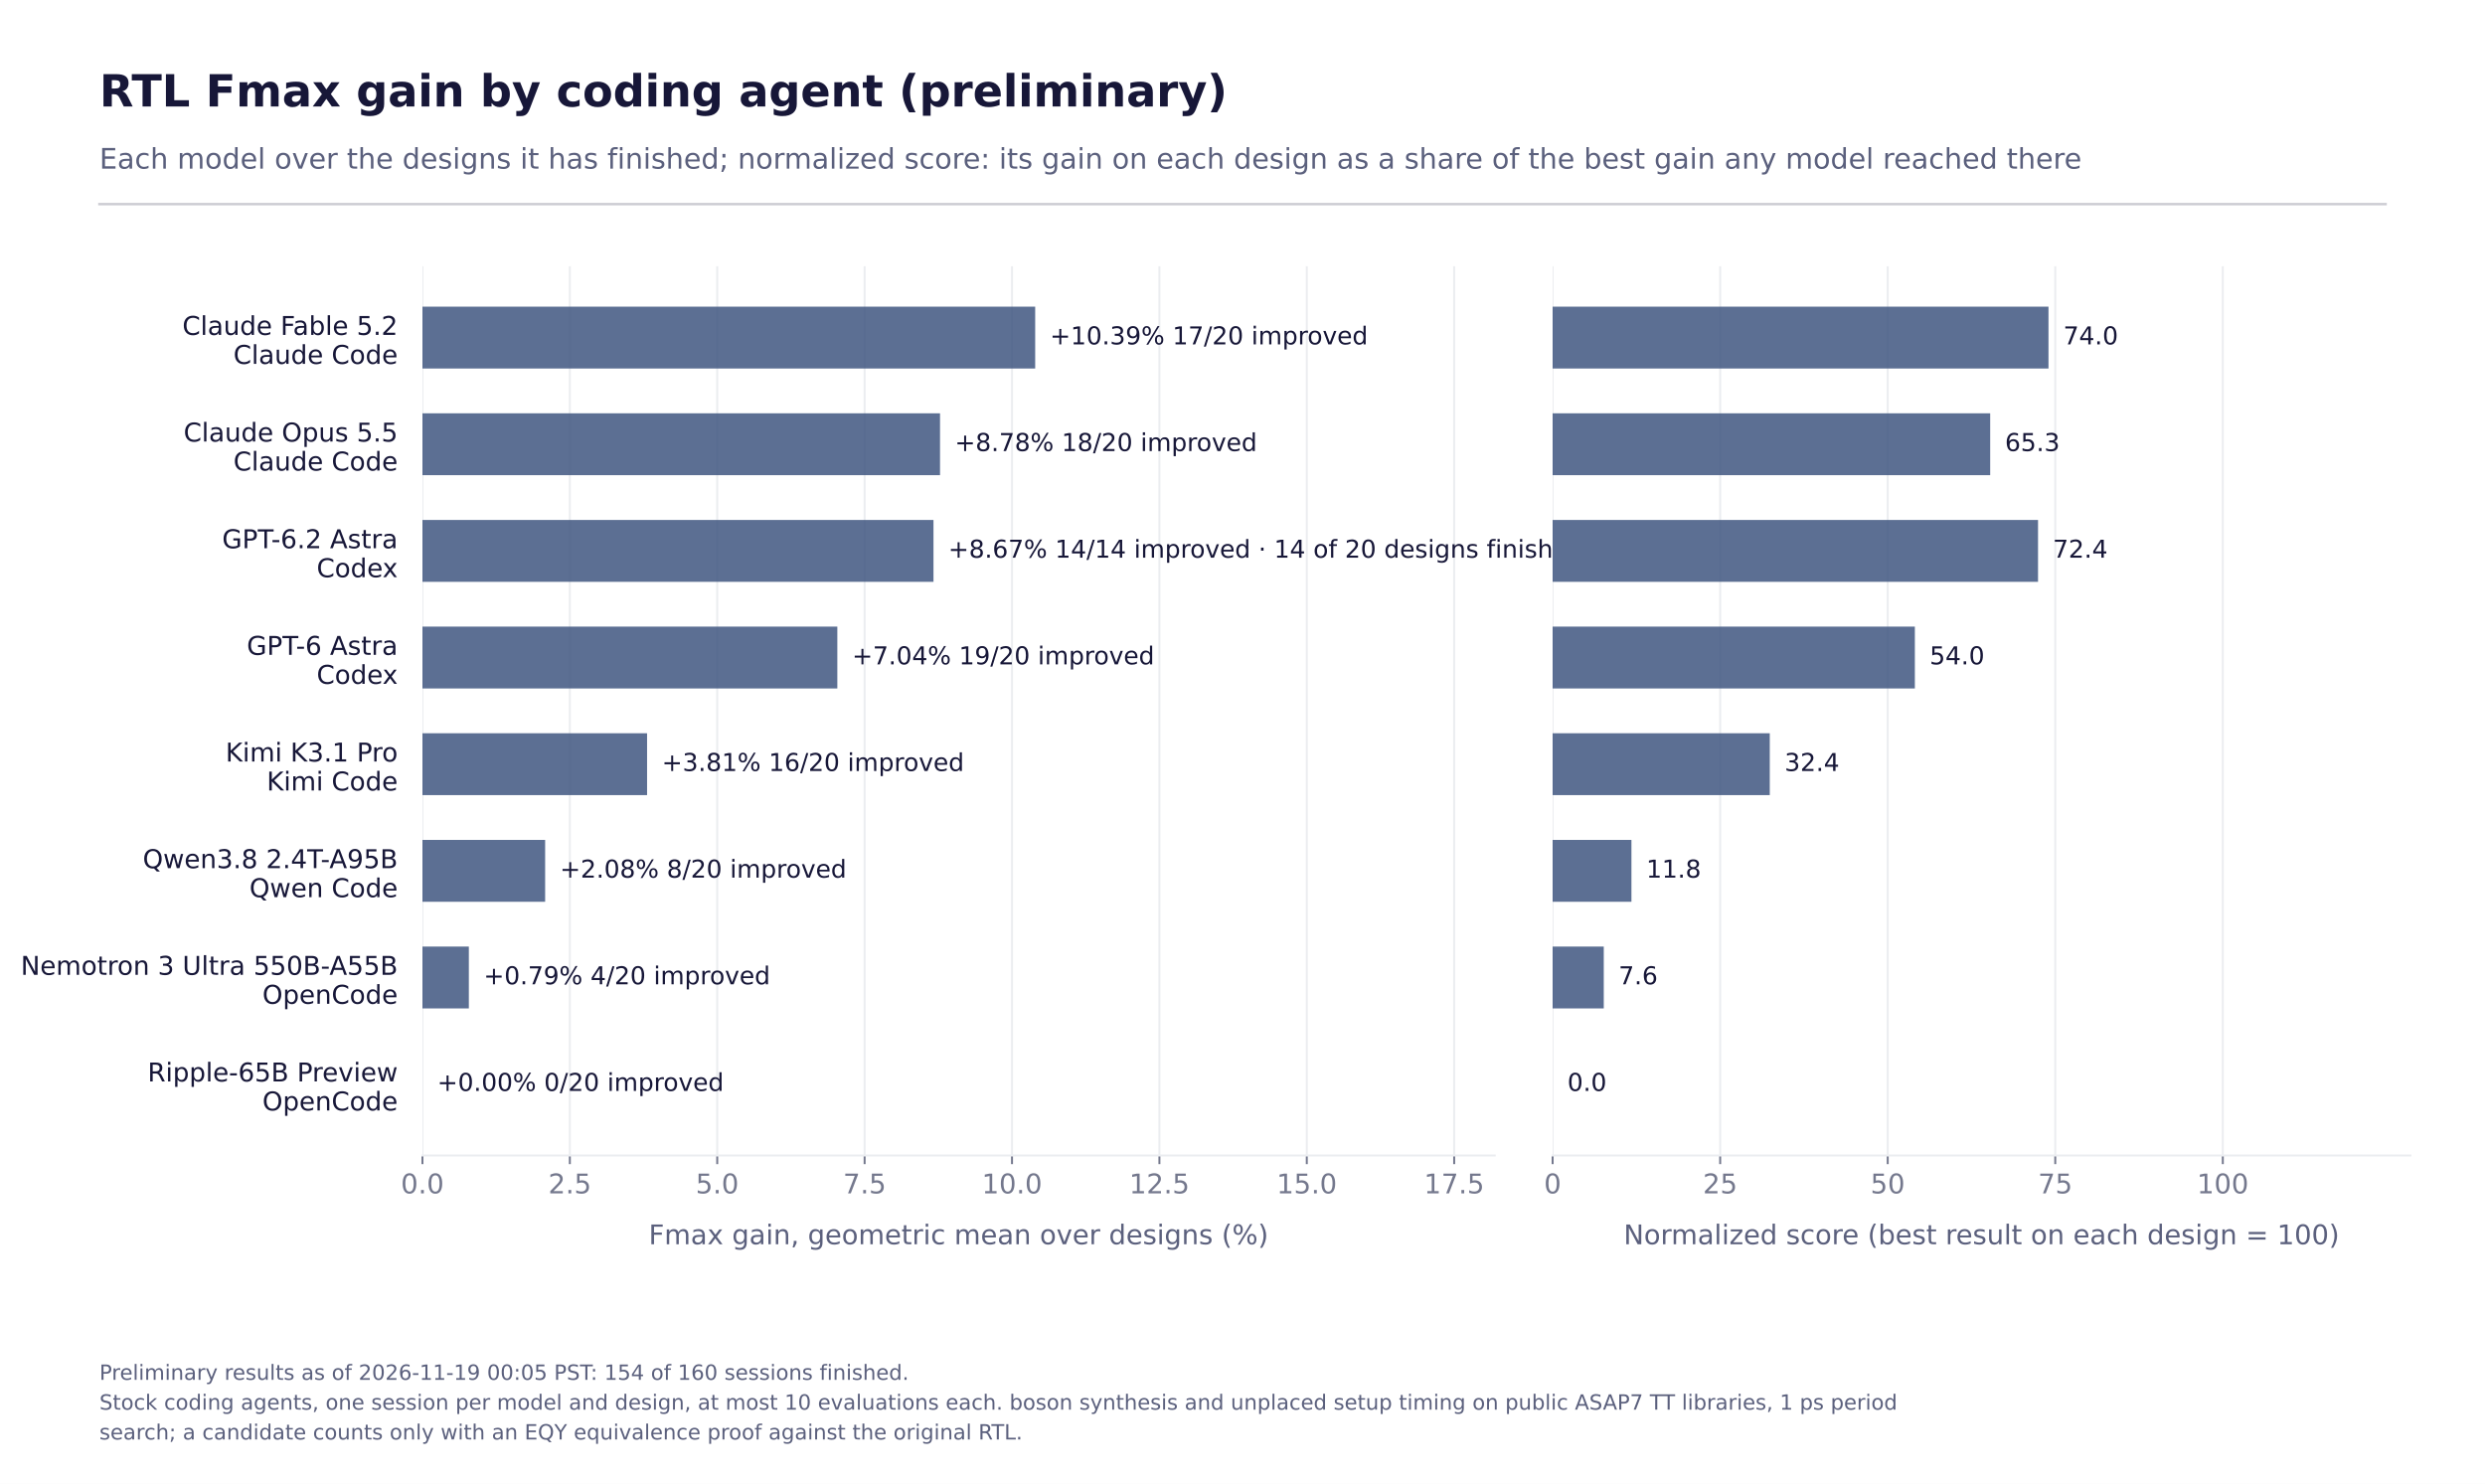
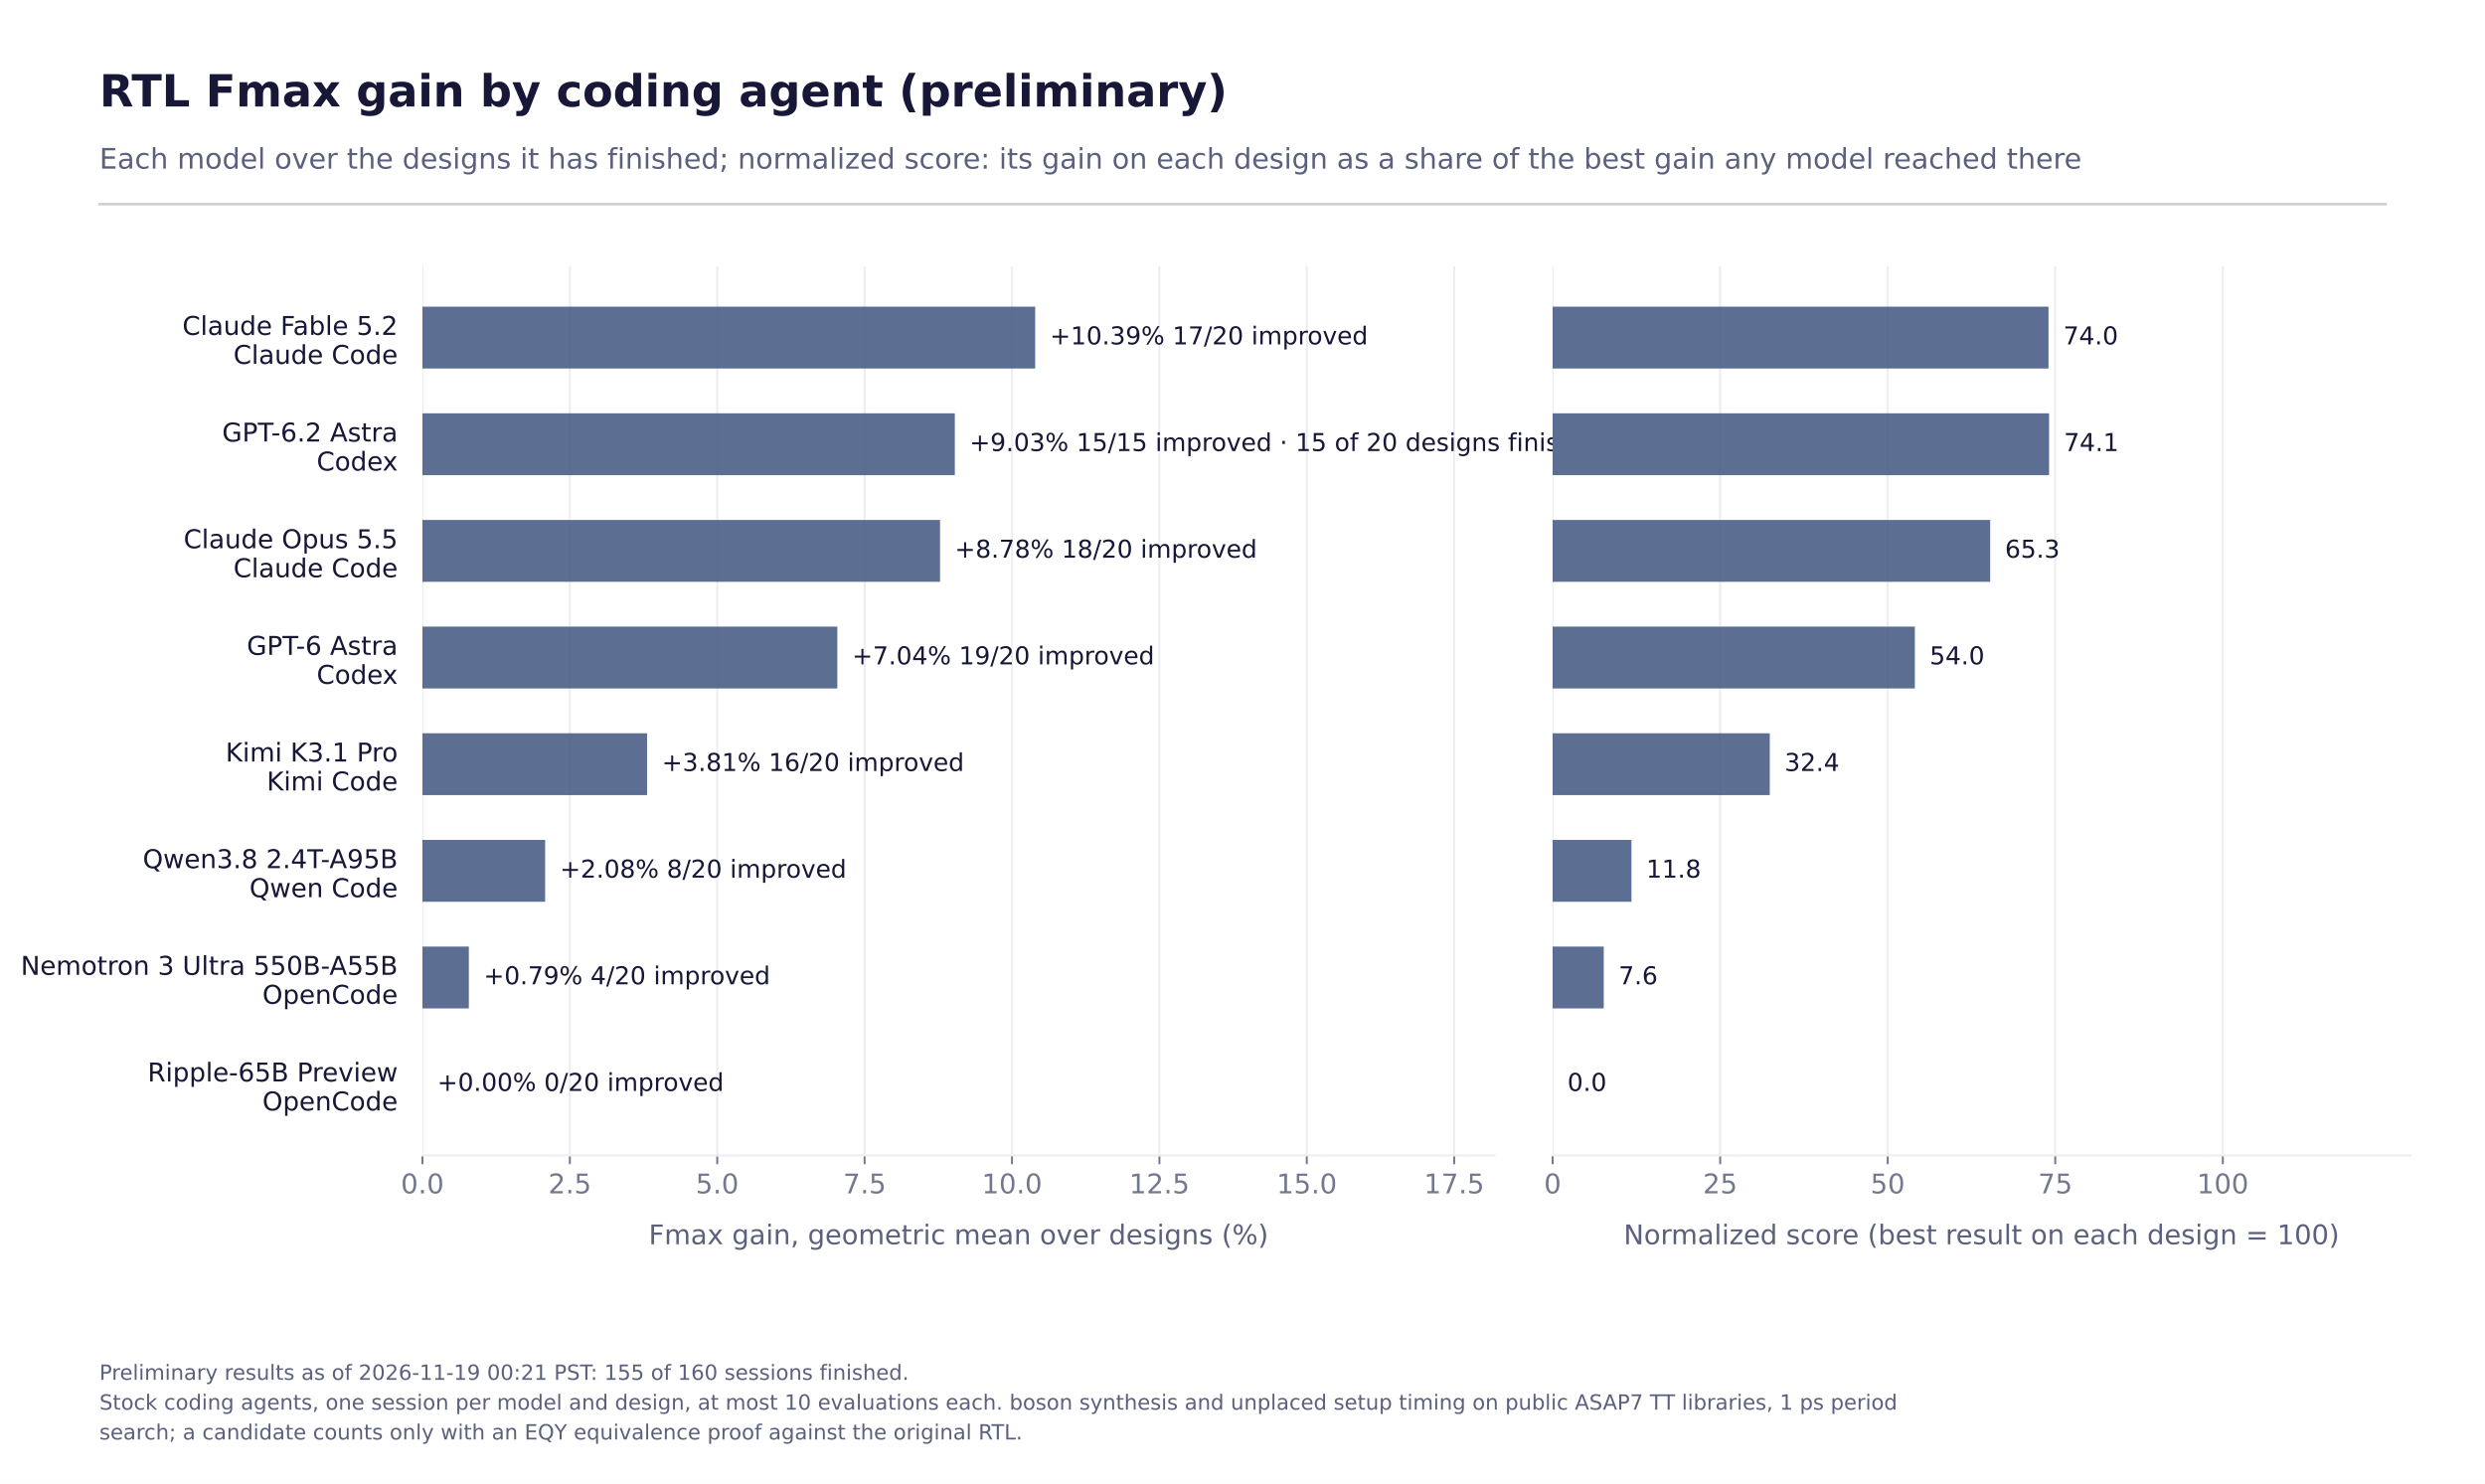
<svg xmlns="http://www.w3.org/2000/svg" xmlns:xlink="http://www.w3.org/1999/xlink" width="1008pt" height="601.92pt" viewBox="0 0 1008 601.92" version="1.1">
  <defs>
    <style type="text/css">*{stroke-linejoin: round; stroke-linecap: butt}</style>
  </defs>
  <g id="figure_1">
    <g id="patch_1">
      <path d="M 0 601.92  L 1008 601.92  L 1008 0  L 0 0  z " style="fill: #ffffff" />
    </g>
    <g id="axes_1">
      <g id="patch_2">
        <path d="M 171.36 468.72  L 606.311 468.72  L 606.311 108  L 171.36 108  z " style="fill: #ffffff" />
      </g>
      <g id="matplotlib.axis_1">
        <g id="xtick_1">
          <g id="line2d_1">
            <path d="M 171.36 468.72  L 171.36 108  " clip-path="url(#pb3bda55762)" style="fill: none; stroke: #ebedf0; stroke-width: 0.8; stroke-linecap: square" />
          </g>
          <g id="line2d_2">
            <defs>
              <path id="m93d353a957" d="M 0 0  L 0 3.5  " style="stroke: #74788d; stroke-width: 0.8" />
            </defs>
            <g>
              <use xlink:href="#m93d353a957" x="171.36" y="468.72" style="fill: #74788d; stroke: #74788d; stroke-width: 0.8" />
            </g>
          </g>
          <g id="text_1">
            <text style="fill: #74788d; font: 11px 'DejaVu Sans'; text-anchor: middle" x="171.36" y="484.078" transform="rotate(-0 171.36 484.0783)">0.0</text>
          </g>
        </g>
        <g id="xtick_2">
          <g id="line2d_3">
            <path d="M 231.146 468.72  L 231.146 108  " clip-path="url(#pb3bda55762)" style="fill: none; stroke: #ebedf0; stroke-width: 0.8; stroke-linecap: square" />
          </g>
          <g id="line2d_4">
            <g>
              <use xlink:href="#m93d353a957" x="231.146" y="468.72" style="fill: #74788d; stroke: #74788d; stroke-width: 0.8" />
            </g>
          </g>
          <g id="text_2">
            <text style="fill: #74788d; font: 11px 'DejaVu Sans'; text-anchor: middle" x="231.146" y="484.078" transform="rotate(-0 231.1463 484.0783)">2.5</text>
          </g>
        </g>
        <g id="xtick_3">
          <g id="line2d_5">
            <path d="M 290.933 468.72  L 290.933 108  " clip-path="url(#pb3bda55762)" style="fill: none; stroke: #ebedf0; stroke-width: 0.8; stroke-linecap: square" />
          </g>
          <g id="line2d_6">
            <g>
              <use xlink:href="#m93d353a957" x="290.933" y="468.72" style="fill: #74788d; stroke: #74788d; stroke-width: 0.8" />
            </g>
          </g>
          <g id="text_3">
            <text style="fill: #74788d; font: 11px 'DejaVu Sans'; text-anchor: middle" x="290.933" y="484.078" transform="rotate(-0 290.9326 484.0783)">5.0</text>
          </g>
        </g>
        <g id="xtick_4">
          <g id="line2d_7">
            <path d="M 350.719 468.72  L 350.719 108  " clip-path="url(#pb3bda55762)" style="fill: none; stroke: #ebedf0; stroke-width: 0.8; stroke-linecap: square" />
          </g>
          <g id="line2d_8">
            <g>
              <use xlink:href="#m93d353a957" x="350.719" y="468.72" style="fill: #74788d; stroke: #74788d; stroke-width: 0.8" />
            </g>
          </g>
          <g id="text_4">
            <text style="fill: #74788d; font: 11px 'DejaVu Sans'; text-anchor: middle" x="350.719" y="484.078" transform="rotate(-0 350.719 484.0783)">7.5</text>
          </g>
        </g>
        <g id="xtick_5">
          <g id="line2d_9">
            <path d="M 410.505 468.72  L 410.505 108  " clip-path="url(#pb3bda55762)" style="fill: none; stroke: #ebedf0; stroke-width: 0.8; stroke-linecap: square" />
          </g>
          <g id="line2d_10">
            <g>
              <use xlink:href="#m93d353a957" x="410.505" y="468.72" style="fill: #74788d; stroke: #74788d; stroke-width: 0.8" />
            </g>
          </g>
          <g id="text_5">
            <text style="fill: #74788d; font: 11px 'DejaVu Sans'; text-anchor: middle" x="410.505" y="484.078" transform="rotate(-0 410.5053 484.0783)">10.0</text>
          </g>
        </g>
        <g id="xtick_6">
          <g id="line2d_11">
            <path d="M 470.292 468.72  L 470.292 108  " clip-path="url(#pb3bda55762)" style="fill: none; stroke: #ebedf0; stroke-width: 0.8; stroke-linecap: square" />
          </g>
          <g id="line2d_12">
            <g>
              <use xlink:href="#m93d353a957" x="470.292" y="468.72" style="fill: #74788d; stroke: #74788d; stroke-width: 0.8" />
            </g>
          </g>
          <g id="text_6">
            <text style="fill: #74788d; font: 11px 'DejaVu Sans'; text-anchor: middle" x="470.292" y="484.078" transform="rotate(-0 470.2916 484.0783)">12.5</text>
          </g>
        </g>
        <g id="xtick_7">
          <g id="line2d_13">
            <path d="M 530.078 468.72  L 530.078 108  " clip-path="url(#pb3bda55762)" style="fill: none; stroke: #ebedf0; stroke-width: 0.8; stroke-linecap: square" />
          </g>
          <g id="line2d_14">
            <g>
              <use xlink:href="#m93d353a957" x="530.078" y="468.72" style="fill: #74788d; stroke: #74788d; stroke-width: 0.8" />
            </g>
          </g>
          <g id="text_7">
            <text style="fill: #74788d; font: 11px 'DejaVu Sans'; text-anchor: middle" x="530.078" y="484.078" transform="rotate(-0 530.0779 484.0783)">15.0</text>
          </g>
        </g>
        <g id="xtick_8">
          <g id="line2d_15">
            <path d="M 589.864 468.72  L 589.864 108  " clip-path="url(#pb3bda55762)" style="fill: none; stroke: #ebedf0; stroke-width: 0.8; stroke-linecap: square" />
          </g>
          <g id="line2d_16">
            <g>
              <use xlink:href="#m93d353a957" x="589.864" y="468.72" style="fill: #74788d; stroke: #74788d; stroke-width: 0.8" />
            </g>
          </g>
          <g id="text_8">
            <text style="fill: #74788d; font: 11px 'DejaVu Sans'; text-anchor: middle" x="589.864" y="484.078" transform="rotate(-0 589.8642 484.0783)">17.5</text>
          </g>
        </g>
        <g id="text_9">
          <text style="fill: #5b607d; font: 11px 'DejaVu Sans'; text-anchor: middle" x="388.836" y="504.724" transform="rotate(-0 388.8357 504.7242)">Fmax gain, geometric mean over designs (%)</text>
        </g>
      </g>
      <g id="matplotlib.axis_2">
        <g id="ytick_1">
          <g id="line2d_17" />
          <g id="text_10">
            <text style="fill: #171738; font: 10.5px 'DejaVu Sans'" transform="translate(73.96391 135.8506)">Claude Fable 5.2</text>
            <text style="fill: #171738; font: 10.5px 'DejaVu Sans'" transform="translate(94.67516 147.6083)">Claude Code</text>
          </g>
        </g>
        <g id="ytick_2">
          <g id="line2d_18" />
          <g id="text_11">
-             <text style="fill: #171738; font: 10.5px 'DejaVu Sans'" transform="translate(74.46758 179.1127)">Claude Opus 5.5</text>
-             <text style="fill: #171738; font: 10.5px 'DejaVu Sans'" transform="translate(94.67516 190.8704)">Claude Code</text>
+             <text style="fill: #171738; font: 10.5px 'DejaVu Sans'" transform="translate(90.09453 179.1127)">GPT-6.2 Astra</text>
+             <text style="fill: #171738; font: 10.5px 'DejaVu Sans'" transform="translate(128.4458 190.8704)">Codex</text>
          </g>
        </g>
        <g id="ytick_3">
          <g id="line2d_19" />
          <g id="text_12">
-             <text style="fill: #171738; font: 10.5px 'DejaVu Sans'" transform="translate(90.09453 222.3749)">GPT-6.2 Astra</text>
-             <text style="fill: #171738; font: 10.5px 'DejaVu Sans'" transform="translate(128.4458 234.1326)">Codex</text>
+             <text style="fill: #171738; font: 10.5px 'DejaVu Sans'" transform="translate(74.46758 222.3749)">Claude Opus 5.5</text>
+             <text style="fill: #171738; font: 10.5px 'DejaVu Sans'" transform="translate(94.67516 234.1326)">Claude Code</text>
          </g>
        </g>
        <g id="ytick_4">
          <g id="line2d_20" />
          <g id="text_13">
            <text style="fill: #171738; font: 10.5px 'DejaVu Sans'" transform="translate(100.1122 265.6371)">GPT-6 Astra</text>
            <text style="fill: #171738; font: 10.5px 'DejaVu Sans'" transform="translate(128.4458 277.3948)">Codex</text>
          </g>
        </g>
        <g id="ytick_5">
          <g id="line2d_21" />
          <g id="text_14">
            <text style="fill: #171738; font: 10.5px 'DejaVu Sans'" transform="translate(91.50219 308.8993)">Kimi K3.1 Pro</text>
            <text style="fill: #171738; font: 10.5px 'DejaVu Sans'" transform="translate(108.1923 320.657)">Kimi Code</text>
          </g>
        </g>
        <g id="ytick_6">
          <g id="line2d_22" />
          <g id="text_15">
            <text style="fill: #171738; font: 10.5px 'DejaVu Sans'" transform="translate(57.90383 352.1614)">Qwen3.8 2.4T-A95B</text>
            <text style="fill: #171738; font: 10.5px 'DejaVu Sans'" transform="translate(101.172 363.9191)">Qwen Code</text>
          </g>
        </g>
        <g id="ytick_7">
          <g id="line2d_23" />
          <g id="text_16">
            <text style="fill: #171738; font: 10.5px 'DejaVu Sans'" transform="translate(8.409453 395.4236)">Nemotron 3 Ultra 550B-A55B</text>
            <text style="fill: #171738; font: 10.5px 'DejaVu Sans'" transform="translate(106.4302 407.1813)">OpenCode</text>
          </g>
        </g>
        <g id="ytick_8">
          <g id="line2d_24" />
          <g id="text_17">
            <text style="fill: #171738; font: 10.5px 'DejaVu Sans'" transform="translate(59.87914 438.6858)">Ripple-65B Preview</text>
            <text style="fill: #171738; font: 10.5px 'DejaVu Sans'" transform="translate(106.4302 450.4435)">OpenCode</text>
          </g>
        </g>
      </g>
      <g id="patch_3">
        <path d="M 171.36 124.396  L 419.904 124.396  L 419.904 149.488  L 171.36 149.488  z " clip-path="url(#pb3bda55762)" style="fill: #3f5680; opacity: 0.85" />
      </g>
      <g id="patch_4">
-         <path d="M 171.36 167.659  L 381.306 167.659  L 381.306 192.751  L 171.36 192.751  z " clip-path="url(#pb3bda55762)" style="fill: #3f5680; opacity: 0.85" />
+         <path d="M 171.36 167.659  L 387.308 167.659  L 387.308 192.751  L 171.36 192.751  z " clip-path="url(#pb3bda55762)" style="fill: #3f5680; opacity: 0.85" />
      </g>
      <g id="patch_5">
-         <path d="M 171.36 210.921  L 378.651 210.921  L 378.651 236.013  L 171.36 236.013  z " clip-path="url(#pb3bda55762)" style="fill: #3f5680; opacity: 0.85" />
+         <path d="M 171.36 210.921  L 381.306 210.921  L 381.306 236.013  L 171.36 236.013  z " clip-path="url(#pb3bda55762)" style="fill: #3f5680; opacity: 0.85" />
      </g>
      <g id="patch_6">
        <path d="M 171.36 254.183  L 339.647 254.183  L 339.647 279.275  L 171.36 279.275  z " clip-path="url(#pb3bda55762)" style="fill: #3f5680; opacity: 0.85" />
      </g>
      <g id="patch_7">
        <path d="M 171.36 297.445  L 262.474 297.445  L 262.474 322.537  L 171.36 322.537  z " clip-path="url(#pb3bda55762)" style="fill: #3f5680; opacity: 0.85" />
      </g>
      <g id="patch_8">
        <path d="M 171.36 340.707  L 221.126 340.707  L 221.126 365.799  L 171.36 365.799  z " clip-path="url(#pb3bda55762)" style="fill: #3f5680; opacity: 0.85" />
      </g>
      <g id="patch_9">
        <path d="M 171.36 383.969  L 190.181 383.969  L 190.181 409.061  L 171.36 409.061  z " clip-path="url(#pb3bda55762)" style="fill: #3f5680; opacity: 0.85" />
      </g>
      <g id="patch_10">
        <path d="M 171.36 427.232  L 171.36 427.232  L 171.36 452.324  L 171.36 452.324  z " clip-path="url(#pb3bda55762)" style="fill: #3f5680; opacity: 0.85" />
      </g>
      <g id="patch_11">
        <path d="M 171.36 468.72  L 606.311 468.72  " style="fill: none; stroke: #ebedf0; stroke-width: 0.8; stroke-linejoin: miter; stroke-linecap: square" />
      </g>
      <g id="text_18">
        <text style="fill: #171738; font: 10px 'DejaVu Sans'; text-anchor: start" x="425.904" y="139.702" transform="rotate(-0 425.9037 139.7018)">+10.39%   17/20 improved</text>
      </g>
      <g id="text_19">
-         <text style="fill: #171738; font: 10px 'DejaVu Sans'; text-anchor: start" x="387.306" y="182.964" transform="rotate(-0 387.3056 182.9639)">+8.78%   18/20 improved</text>
+         <text style="fill: #171738; font: 10px 'DejaVu Sans'; text-anchor: start" x="393.308" y="182.964" transform="rotate(-0 393.3082 182.9639)">+9.03%   15/15 improved · 15 of 20 designs finished</text>
      </g>
      <g id="text_20">
-         <text style="fill: #171738; font: 10px 'DejaVu Sans'; text-anchor: start" x="384.651" y="226.226" transform="rotate(-0 384.6511 226.2261)">+8.67%   14/14 improved · 14 of 20 designs finished</text>
+         <text style="fill: #171738; font: 10px 'DejaVu Sans'; text-anchor: start" x="387.306" y="226.226" transform="rotate(-0 387.3056 226.2261)">+8.78%   18/20 improved</text>
      </g>
      <g id="text_21">
        <text style="fill: #171738; font: 10px 'DejaVu Sans'; text-anchor: start" x="345.647" y="269.488" transform="rotate(-0 345.6465 269.4883)">+7.04%   19/20 improved</text>
      </g>
      <g id="text_22">
        <text style="fill: #171738; font: 10px 'DejaVu Sans'; text-anchor: start" x="268.474" y="312.75" transform="rotate(-0 268.4744 312.7505)">+3.81%   16/20 improved</text>
      </g>
      <g id="text_23">
        <text style="fill: #171738; font: 10px 'DejaVu Sans'; text-anchor: start" x="227.126" y="356.013" transform="rotate(-0 227.1261 356.0126)">+2.08%   8/20 improved</text>
      </g>
      <g id="text_24">
        <text style="fill: #171738; font: 10px 'DejaVu Sans'; text-anchor: start" x="196.181" y="399.275" transform="rotate(-0 196.1807 399.2748)">+0.79%   4/20 improved</text>
      </g>
      <g id="text_25">
        <text style="fill: #171738; font: 10px 'DejaVu Sans'; text-anchor: start" x="177.36" y="442.537" transform="rotate(-0 177.36 442.537)">+0.00%   0/20 improved</text>
      </g>
    </g>
    <g id="axes_2">
      <g id="patch_12">
        <path d="M 629.799 468.72  L 977.76 468.72  L 977.76 108  L 629.799 108  z " style="fill: #ffffff" />
      </g>
      <g id="matplotlib.axis_3">
        <g id="xtick_9">
          <g id="line2d_25">
            <path d="M 629.799 468.72  L 629.799 108  " clip-path="url(#p01aa2b09fa)" style="fill: none; stroke: #ebedf0; stroke-width: 0.8; stroke-linecap: square" />
          </g>
          <g id="line2d_26">
            <g>
              <use xlink:href="#m93d353a957" x="629.799" y="468.72" style="fill: #74788d; stroke: #74788d; stroke-width: 0.8" />
            </g>
          </g>
          <g id="text_26">
            <text style="fill: #74788d; font: 11px 'DejaVu Sans'; text-anchor: middle" x="629.799" y="484.078" transform="rotate(-0 629.7988 484.0783)">0</text>
          </g>
        </g>
        <g id="xtick_10">
          <g id="line2d_27">
            <path d="M 697.76 468.72  L 697.76 108  " clip-path="url(#p01aa2b09fa)" style="fill: none; stroke: #ebedf0; stroke-width: 0.8; stroke-linecap: square" />
          </g>
          <g id="line2d_28">
            <g>
              <use xlink:href="#m93d353a957" x="697.76" y="468.72" style="fill: #74788d; stroke: #74788d; stroke-width: 0.8" />
            </g>
          </g>
          <g id="text_27">
            <text style="fill: #74788d; font: 11px 'DejaVu Sans'; text-anchor: middle" x="697.76" y="484.078" transform="rotate(-0 697.76 484.0783)">25</text>
          </g>
        </g>
        <g id="xtick_11">
          <g id="line2d_29">
            <path d="M 765.721 468.72  L 765.721 108  " clip-path="url(#p01aa2b09fa)" style="fill: none; stroke: #ebedf0; stroke-width: 0.8; stroke-linecap: square" />
          </g>
          <g id="line2d_30">
            <g>
              <use xlink:href="#m93d353a957" x="765.721" y="468.72" style="fill: #74788d; stroke: #74788d; stroke-width: 0.8" />
            </g>
          </g>
          <g id="text_28">
            <text style="fill: #74788d; font: 11px 'DejaVu Sans'; text-anchor: middle" x="765.721" y="484.078" transform="rotate(-0 765.7212 484.0783)">50</text>
          </g>
        </g>
        <g id="xtick_12">
          <g id="line2d_31">
            <path d="M 833.682 468.72  L 833.682 108  " clip-path="url(#p01aa2b09fa)" style="fill: none; stroke: #ebedf0; stroke-width: 0.8; stroke-linecap: square" />
          </g>
          <g id="line2d_32">
            <g>
              <use xlink:href="#m93d353a957" x="833.682" y="468.72" style="fill: #74788d; stroke: #74788d; stroke-width: 0.8" />
            </g>
          </g>
          <g id="text_29">
            <text style="fill: #74788d; font: 11px 'DejaVu Sans'; text-anchor: middle" x="833.682" y="484.078" transform="rotate(-0 833.6823 484.0783)">75</text>
          </g>
        </g>
        <g id="xtick_13">
          <g id="line2d_33">
            <path d="M 901.643 468.72  L 901.643 108  " clip-path="url(#p01aa2b09fa)" style="fill: none; stroke: #ebedf0; stroke-width: 0.8; stroke-linecap: square" />
          </g>
          <g id="line2d_34">
            <g>
              <use xlink:href="#m93d353a957" x="901.643" y="468.72" style="fill: #74788d; stroke: #74788d; stroke-width: 0.8" />
            </g>
          </g>
          <g id="text_30">
            <text style="fill: #74788d; font: 11px 'DejaVu Sans'; text-anchor: middle" x="901.643" y="484.078" transform="rotate(-0 901.6435 484.0783)">100</text>
          </g>
        </g>
        <g id="text_31">
          <text style="fill: #5b607d; font: 11px 'DejaVu Sans'; text-anchor: middle" x="803.779" y="504.724" transform="rotate(-0 803.7794 504.7242)">Normalized score (best result on each design = 100)</text>
        </g>
      </g>
      <g id="matplotlib.axis_4">
        <g id="ytick_9">
          <g id="line2d_35" />
        </g>
        <g id="ytick_10">
          <g id="line2d_36" />
        </g>
        <g id="ytick_11">
          <g id="line2d_37" />
        </g>
        <g id="ytick_12">
          <g id="line2d_38" />
        </g>
        <g id="ytick_13">
          <g id="line2d_39" />
        </g>
        <g id="ytick_14">
          <g id="line2d_40" />
        </g>
        <g id="ytick_15">
          <g id="line2d_41" />
        </g>
        <g id="ytick_16">
          <g id="line2d_42" />
        </g>
      </g>
      <g id="patch_13">
        <path d="M 629.799 124.396  L 830.937 124.396  L 830.937 149.488  L 629.799 149.488  z " clip-path="url(#p01aa2b09fa)" style="fill: #3f5680; opacity: 0.85" />
      </g>
      <g id="patch_14">
-         <path d="M 629.799 167.659  L 807.286 167.659  L 807.286 192.751  L 629.799 192.751  z " clip-path="url(#p01aa2b09fa)" style="fill: #3f5680; opacity: 0.85" />
+         <path d="M 629.799 167.659  L 831.181 167.659  L 831.181 192.751  L 629.799 192.751  z " clip-path="url(#p01aa2b09fa)" style="fill: #3f5680; opacity: 0.85" />
      </g>
      <g id="patch_15">
-         <path d="M 629.799 210.921  L 826.696 210.921  L 826.696 236.013  L 629.799 236.013  z " clip-path="url(#p01aa2b09fa)" style="fill: #3f5680; opacity: 0.85" />
+         <path d="M 629.799 210.921  L 807.286 210.921  L 807.286 236.013  L 629.799 236.013  z " clip-path="url(#p01aa2b09fa)" style="fill: #3f5680; opacity: 0.85" />
      </g>
      <g id="patch_16">
        <path d="M 629.799 254.183  L 776.731 254.183  L 776.731 279.275  L 629.799 279.275  z " clip-path="url(#p01aa2b09fa)" style="fill: #3f5680; opacity: 0.85" />
      </g>
      <g id="patch_17">
        <path d="M 629.799 297.445  L 717.877 297.445  L 717.877 322.537  L 629.799 322.537  z " clip-path="url(#p01aa2b09fa)" style="fill: #3f5680; opacity: 0.85" />
      </g>
      <g id="patch_18">
        <path d="M 629.799 340.707  L 661.768 340.707  L 661.768 365.799  L 629.799 365.799  z " clip-path="url(#p01aa2b09fa)" style="fill: #3f5680; opacity: 0.85" />
      </g>
      <g id="patch_19">
        <path d="M 629.799 383.969  L 650.541 383.969  L 650.541 409.061  L 629.799 409.061  z " clip-path="url(#p01aa2b09fa)" style="fill: #3f5680; opacity: 0.85" />
      </g>
      <g id="patch_20">
        <path d="M 629.799 427.232  L 629.799 427.232  L 629.799 452.324  L 629.799 452.324  z " clip-path="url(#p01aa2b09fa)" style="fill: #3f5680; opacity: 0.85" />
      </g>
      <g id="patch_21">
        <path d="M 629.799 468.72  L 977.76 468.72  " style="fill: none; stroke: #ebedf0; stroke-width: 0.8; stroke-linejoin: miter; stroke-linecap: square" />
      </g>
      <g id="text_32">
        <text style="fill: #171738; font: 10px 'DejaVu Sans'; text-anchor: start" x="836.937" y="139.702" transform="rotate(-0 836.9367 139.7018)">74.0</text>
      </g>
      <g id="text_33">
-         <text style="fill: #171738; font: 10px 'DejaVu Sans'; text-anchor: start" x="813.286" y="182.964" transform="rotate(-0 813.2862 182.9639)">65.3</text>
+         <text style="fill: #171738; font: 10px 'DejaVu Sans'; text-anchor: start" x="837.181" y="182.964" transform="rotate(-0 837.1814 182.9639)">74.1</text>
      </g>
      <g id="text_34">
-         <text style="fill: #171738; font: 10px 'DejaVu Sans'; text-anchor: start" x="832.696" y="226.226" transform="rotate(-0 832.6959 226.2261)">72.4</text>
+         <text style="fill: #171738; font: 10px 'DejaVu Sans'; text-anchor: start" x="813.286" y="226.226" transform="rotate(-0 813.2862 226.2261)">65.3</text>
      </g>
      <g id="text_35">
        <text style="fill: #171738; font: 10px 'DejaVu Sans'; text-anchor: start" x="782.731" y="269.488" transform="rotate(-0 782.7309 269.4883)">54.0</text>
      </g>
      <g id="text_36">
        <text style="fill: #171738; font: 10px 'DejaVu Sans'; text-anchor: start" x="723.877" y="312.75" transform="rotate(-0 723.8765 312.7505)">32.4</text>
      </g>
      <g id="text_37">
        <text style="fill: #171738; font: 10px 'DejaVu Sans'; text-anchor: start" x="667.768" y="356.013" transform="rotate(-0 667.7678 356.0126)">11.8</text>
      </g>
      <g id="text_38">
        <text style="fill: #171738; font: 10px 'DejaVu Sans'; text-anchor: start" x="656.541" y="399.275" transform="rotate(-0 656.5406 399.2748)">7.6</text>
      </g>
      <g id="text_39">
        <text style="fill: #171738; font: 10px 'DejaVu Sans'; text-anchor: start" x="635.799" y="442.537" transform="rotate(-0 635.7988 442.537)">0.0</text>
      </g>
    </g>
    <g id="line2d_43">
      <path d="M 40.32 82.8  L 967.68 82.8  " style="fill: none; stroke: #171738; stroke-opacity: 0.22; stroke-linecap: square" />
    </g>
    <g id="text_40">
      <text style="fill: #171738; font: 700 18px 'DejaVu Sans'; text-anchor: start" x="40.32" y="43.2" transform="rotate(-0 40.32 43.2)">RTL Fmax gain by coding agent (preliminary)</text>
    </g>
    <g id="text_41">
      <text style="fill: #5b607d; font: 11.5px 'DejaVu Sans'; text-anchor: start" x="40.32" y="68.4" transform="rotate(-0 40.32 68.4)">Each model over the designs it has finished; normalized score: its gain on each design as a share of the best gain any model reached there</text>
    </g>
    <g id="text_42">
-       <text style="fill: #5b607d; font: 8.5px 'DejaVu Sans'" transform="translate(40.32 559.7168)">Preliminary results as of 2026-11-19 00:05 PST: 154 of 160 sessions finished.</text>
+       <text style="fill: #5b607d; font: 8.5px 'DejaVu Sans'" transform="translate(40.32 559.7168)">Preliminary results as of 2026-11-19 00:21 PST: 155 of 160 sessions finished.</text>
      <text style="fill: #5b607d; font: 8.5px 'DejaVu Sans'" transform="translate(40.32 571.8184)">Stock coding agents, one session per model and design, at most 10 evaluations each. boson synthesis and unplaced setup timing on public ASAP7 TT libraries, 1 ps period</text>
      <text style="fill: #5b607d; font: 8.5px 'DejaVu Sans'" transform="translate(40.32 583.92)">search; a candidate counts only with an EQY equivalence proof against the original RTL.</text>
    </g>
  </g>
  <defs>
    <clipPath id="pb3bda55762">
      <rect x="171.36" y="108" width="434.951" height="360.72" />
    </clipPath>
    <clipPath id="p01aa2b09fa">
      <rect x="629.799" y="108" width="347.961" height="360.72" />
    </clipPath>
  </defs>
</svg>
